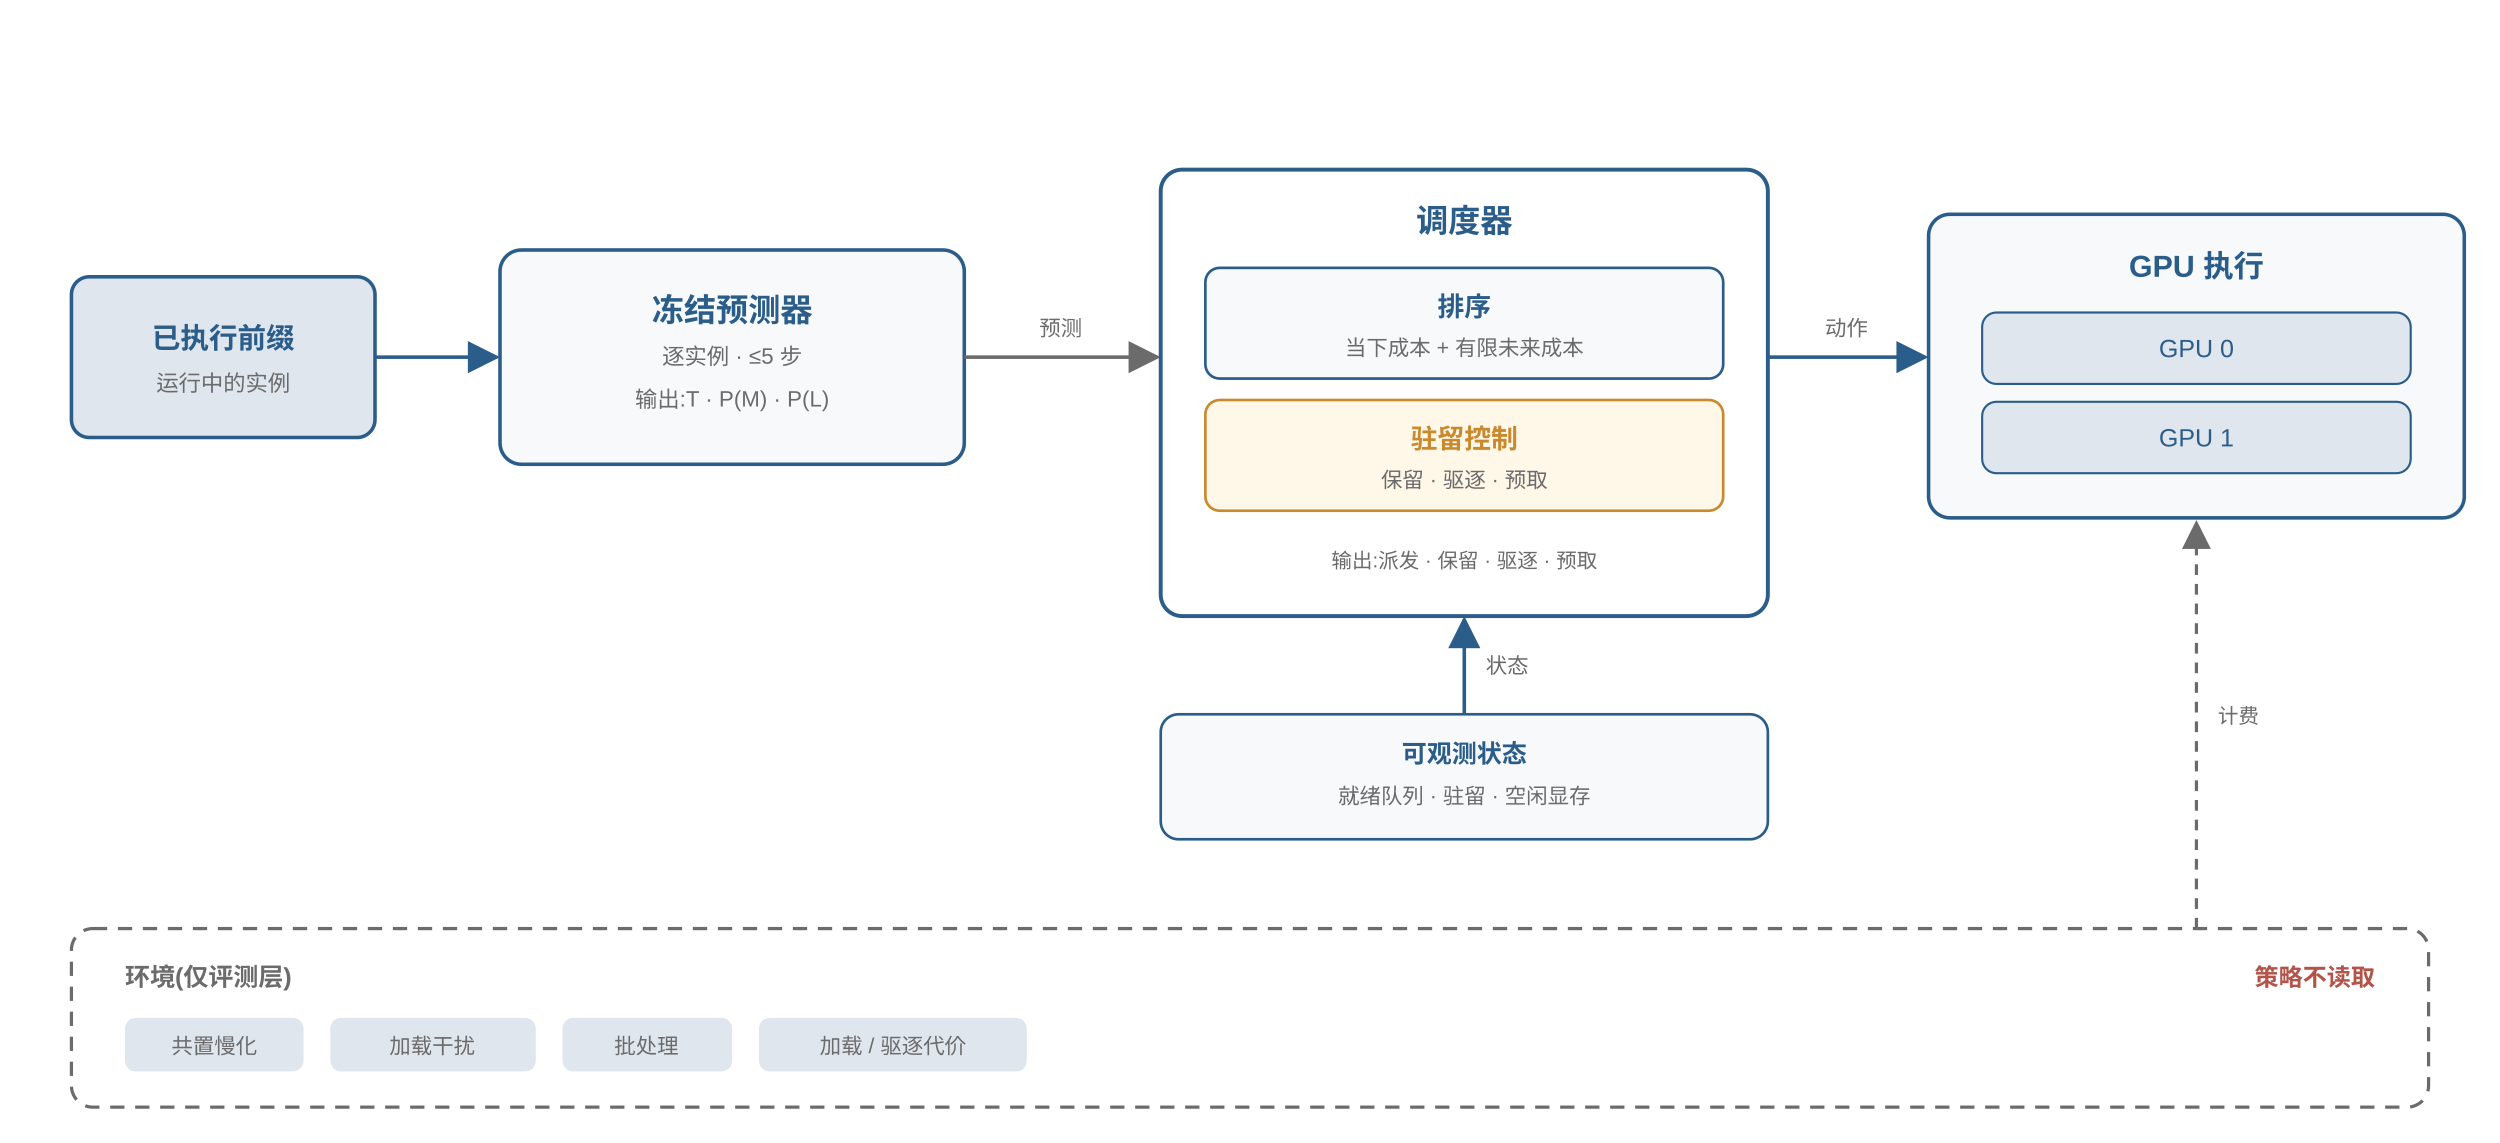
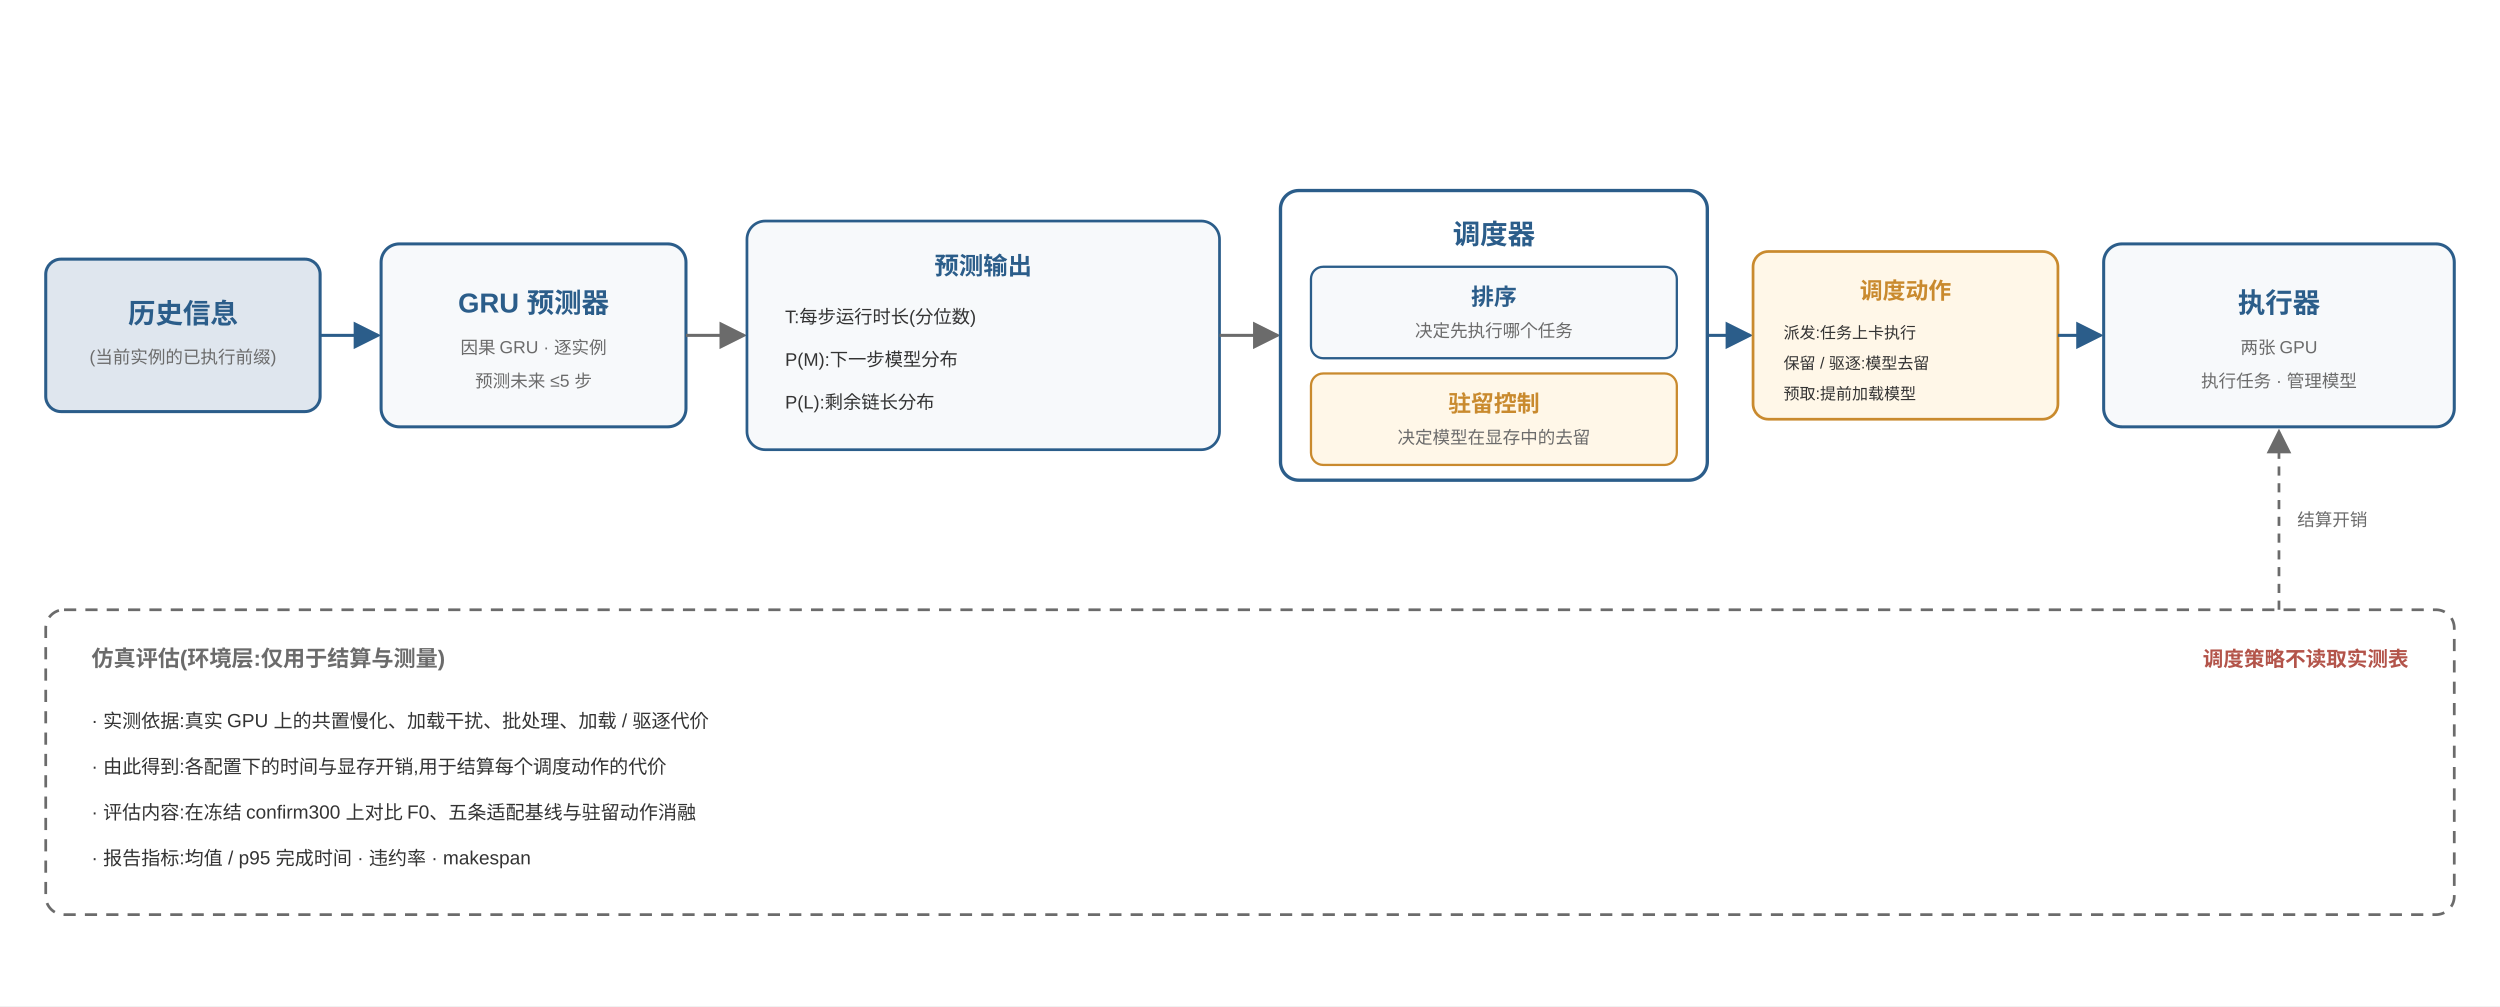
- <svg xmlns="http://www.w3.org/2000/svg" width="1400" height="640" viewBox="0 0 1400 640">
+ <svg xmlns="http://www.w3.org/2000/svg" width="1640" height="660" viewBox="0 0 1640 660">
  <defs>
-     <marker id="a-blue" markerWidth="9" markerHeight="9" refX="8" refY="4.5" orient="auto" markerUnits="strokeWidth">
+     <marker id="ab" markerWidth="9" markerHeight="9" refX="8" refY="4.5" orient="auto" markerUnits="strokeWidth">
      <path d="M0,0 L9,4.5 L0,9 z" fill="#2b5d8a" />
    </marker>
-     <marker id="a-gray" markerWidth="9" markerHeight="9" refX="8" refY="4.5" orient="auto" markerUnits="strokeWidth">
+     <marker id="ag" markerWidth="9" markerHeight="9" refX="8" refY="4.5" orient="auto" markerUnits="strokeWidth">
      <path d="M0,0 L9,4.5 L0,9 z" fill="#6b6b6b" />
    </marker>
-     <marker id="a-amber" markerWidth="9" markerHeight="9" refX="8" refY="4.5" orient="auto" markerUnits="strokeWidth">
-       <path d="M0,0 L9,4.5 L0,9 z" fill="#c98a2e" />
-     </marker>
  </defs>
-   <rect x="0" y="0" width="1400" height="640" fill="white" />
-   <rect x="40" y="155" width="170" height="90" rx="10" fill="#dfe6ee" stroke="#2b5d8a" stroke-width="2" />
-   <text x="125" y="195" font-family="STHeiti, PingFang SC, Arial, sans-serif" font-size="16" font-weight="700" fill="#2b5d8a" text-anchor="middle">已执行前缀</text>
-   <text x="125" y="219" font-family="STHeiti, PingFang SC, Arial, sans-serif" font-size="12.5" fill="#6b6b6b" text-anchor="middle">运行中的实例</text>
-   <line x1="210" y1="200" x2="278" y2="200" stroke="#2b5d8a" stroke-width="2" marker-end="url(#a-blue)" />
-   <rect x="280" y="140" width="260" height="120" rx="12" fill="#f7f9fb" stroke="#2b5d8a" stroke-width="2" />
-   <text x="410" y="180" font-family="STHeiti, PingFang SC, Arial, sans-serif" font-size="18" font-weight="700" fill="#2b5d8a" text-anchor="middle">冻结预测器</text>
-   <text x="410" y="204" font-family="STHeiti, PingFang SC, Arial, sans-serif" font-size="12.5" fill="#6b6b6b" text-anchor="middle">逐实例 · ≤5 步</text>
-   <text x="410" y="228" font-family="STHeiti, PingFang SC, Arial, sans-serif" font-size="12.5" fill="#6b6b6b" text-anchor="middle">输出:T · P(M) · P(L)</text>
-   <line x1="540" y1="200" x2="648" y2="200" stroke="#6b6b6b" stroke-width="2" marker-end="url(#a-gray)" />
-   <text x="594" y="188" font-family="STHeiti, PingFang SC, Arial, sans-serif" font-size="12" fill="#6b6b6b" text-anchor="middle">预测</text>
-   <rect x="650" y="95" width="340" height="250" rx="12" fill="white" stroke="#2b5d8a" stroke-width="2.2" />
-   <text x="820" y="130" font-family="STHeiti, PingFang SC, Arial, sans-serif" font-size="18" font-weight="700" fill="#2b5d8a" text-anchor="middle">调度器</text>
-   <rect x="675" y="150" width="290" height="62" rx="8" fill="#f7f9fb" stroke="#2b5d8a" stroke-width="1.5" />
-   <text x="820" y="177" font-family="STHeiti, PingFang SC, Arial, sans-serif" font-size="15" font-weight="700" fill="#2b5d8a" text-anchor="middle">排序</text>
-   <text x="820" y="199" font-family="STHeiti, PingFang SC, Arial, sans-serif" font-size="12" fill="#6b6b6b" text-anchor="middle">当下成本 + 有限未来成本</text>
-   <rect x="675" y="224" width="290" height="62" rx="8" fill="#fff7e8" stroke="#c98a2e" stroke-width="1.5" />
-   <text x="820" y="251" font-family="STHeiti, PingFang SC, Arial, sans-serif" font-size="15" font-weight="700" fill="#c98a2e" text-anchor="middle">驻留控制</text>
-   <text x="820" y="273" font-family="STHeiti, PingFang SC, Arial, sans-serif" font-size="12" fill="#6b6b6b" text-anchor="middle">保留 · 驱逐 · 预取</text>
-   <text x="820" y="318" font-family="STHeiti, PingFang SC, Arial, sans-serif" font-size="11.5" fill="#6b6b6b" text-anchor="middle">输出:派发 · 保留 · 驱逐 · 预取</text>
-   <line x1="990" y1="200" x2="1078" y2="200" stroke="#2b5d8a" stroke-width="2" marker-end="url(#a-blue)" />
-   <text x="1034" y="188" font-family="STHeiti, PingFang SC, Arial, sans-serif" font-size="12" fill="#6b6b6b" text-anchor="middle">动作</text>
-   <rect x="1080" y="120" width="300" height="170" rx="12" fill="#f7f9fb" stroke="#2b5d8a" stroke-width="2" />
-   <text x="1230" y="155" font-family="STHeiti, PingFang SC, Arial, sans-serif" font-size="17" font-weight="700" fill="#2b5d8a" text-anchor="middle">GPU 执行</text>
-   <rect x="1110" y="175" width="240" height="40" rx="8" fill="#dfe6ee" stroke="#2b5d8a" stroke-width="1.2" />
-   <text x="1230" y="200" font-family="STHeiti, PingFang SC, Arial, sans-serif" font-size="14" fill="#2b5d8a" text-anchor="middle">GPU 0</text>
-   <rect x="1110" y="225" width="240" height="40" rx="8" fill="#dfe6ee" stroke="#2b5d8a" stroke-width="1.2" />
-   <text x="1230" y="250" font-family="STHeiti, PingFang SC, Arial, sans-serif" font-size="14" fill="#2b5d8a" text-anchor="middle">GPU 1</text>
-   <rect x="650" y="400" width="340" height="70" rx="10" fill="#f7f9fb" stroke="#2b5d8a" stroke-width="1.5" />
-   <text x="820" y="427" font-family="STHeiti, PingFang SC, Arial, sans-serif" font-size="14" font-weight="700" fill="#2b5d8a" text-anchor="middle">可观测状态</text>
-   <text x="820" y="450" font-family="STHeiti, PingFang SC, Arial, sans-serif" font-size="12" fill="#6b6b6b" text-anchor="middle">就绪队列 · 驻留 · 空闲显存</text>
-   <line x1="820" y1="400" x2="820" y2="347" stroke="#2b5d8a" stroke-width="2" marker-end="url(#a-blue)" />
-   <text x="832" y="377" font-family="STHeiti, PingFang SC, Arial, sans-serif" font-size="12" fill="#6b6b6b" text-anchor="start">状态</text>
-   <rect x="40" y="520" width="1320" height="100" rx="12" fill="none" stroke="#6b6b6b" stroke-width="1.8" stroke-dasharray="8 6" />
-   <text x="70" y="552" font-family="STHeiti, PingFang SC, Arial, sans-serif" font-size="14" font-weight="700" fill="#6b6b6b" text-anchor="start">环境(仅评测层)</text>
-   <text x="1330" y="552" font-family="STHeiti, PingFang SC, Arial, sans-serif" font-size="13.5" font-weight="700" fill="#b3544a" text-anchor="end">策略不读取</text>
-   <rect x="70" y="570" width="100" height="30" rx="6" fill="#dfe6ee" />
-   <text x="120" y="590" font-family="STHeiti, PingFang SC, Arial, sans-serif" font-size="12" fill="#6b6b6b" text-anchor="middle">共置慢化</text>
-   <rect x="185" y="570" width="115" height="30" rx="6" fill="#dfe6ee" />
-   <text x="242" y="590" font-family="STHeiti, PingFang SC, Arial, sans-serif" font-size="12" fill="#6b6b6b" text-anchor="middle">加载干扰</text>
-   <rect x="315" y="570" width="95" height="30" rx="6" fill="#dfe6ee" />
-   <text x="362" y="590" font-family="STHeiti, PingFang SC, Arial, sans-serif" font-size="12" fill="#6b6b6b" text-anchor="middle">批处理</text>
-   <rect x="425" y="570" width="150" height="30" rx="6" fill="#dfe6ee" />
-   <text x="500" y="590" font-family="STHeiti, PingFang SC, Arial, sans-serif" font-size="12" fill="#6b6b6b" text-anchor="middle">加载 / 驱逐代价</text>
-   <line x1="1230" y1="520" x2="1230" y2="293" stroke="#6b6b6b" stroke-width="1.8" stroke-dasharray="6 5" marker-end="url(#a-gray)" />
-   <text x="1242" y="405" font-family="STHeiti, PingFang SC, Arial, sans-serif" font-size="11.5" fill="#6b6b6b" text-anchor="start">计费</text>
+   <rect x="0" y="0" width="1640" height="660" fill="white" />
+   <rect x="30" y="170" width="180" height="100" rx="10" fill="#dfe6ee" stroke="#2b5d8a" stroke-width="2" />
+   <text x="120" y="212" font-family="STHeiti, PingFang SC, Arial, sans-serif" font-size="18" font-weight="700" fill="#2b5d8a" text-anchor="middle">历史信息</text>
+   <text x="120" y="238" font-family="STHeiti, PingFang SC, Arial, sans-serif" font-size="11.5" fill="#6b6b6b" text-anchor="middle">(当前实例的已执行前缀)</text>
+   <line x1="210" y1="220" x2="248" y2="220" stroke="#2b5d8a" stroke-width="2" marker-end="url(#ab)" />
+   <rect x="250" y="160" width="200" height="120" rx="12" fill="#f7f9fb" stroke="#2b5d8a" stroke-width="2" />
+   <text x="350" y="205" font-family="STHeiti, PingFang SC, Arial, sans-serif" font-size="18" font-weight="700" fill="#2b5d8a" text-anchor="middle">GRU 预测器</text>
+   <text x="350" y="232" font-family="STHeiti, PingFang SC, Arial, sans-serif" font-size="11.5" fill="#6b6b6b" text-anchor="middle">因果 GRU · 逐实例</text>
+   <text x="350" y="254" font-family="STHeiti, PingFang SC, Arial, sans-serif" font-size="11.5" fill="#6b6b6b" text-anchor="middle">预测未来 ≤5 步</text>
+   <line x1="450" y1="220" x2="488" y2="220" stroke="#6b6b6b" stroke-width="2" marker-end="url(#ag)" />
+   <rect x="490" y="145" width="310" height="150" rx="12" fill="#f7f9fb" stroke="#2b5d8a" stroke-width="1.8" />
+   <text x="645" y="180" font-family="STHeiti, PingFang SC, Arial, sans-serif" font-size="16" font-weight="700" fill="#2b5d8a" text-anchor="middle">预测输出</text>
+   <text x="515" y="212" font-family="STHeiti, PingFang SC, Arial, sans-serif" font-size="12" fill="#333333">T:每步运行时长(分位数)</text>
+   <text x="515" y="240" font-family="STHeiti, PingFang SC, Arial, sans-serif" font-size="12" fill="#333333">P(M):下一步模型分布</text>
+   <text x="515" y="268" font-family="STHeiti, PingFang SC, Arial, sans-serif" font-size="12" fill="#333333">P(L):剩余链长分布</text>
+   <line x1="800" y1="220" x2="838" y2="220" stroke="#6b6b6b" stroke-width="2" marker-end="url(#ag)" />
+   <rect x="840" y="125" width="280" height="190" rx="12" fill="white" stroke="#2b5d8a" stroke-width="2.2" />
+   <text x="980" y="160" font-family="STHeiti, PingFang SC, Arial, sans-serif" font-size="18" font-weight="700" fill="#2b5d8a" text-anchor="middle">调度器</text>
+   <rect x="860" y="175" width="240" height="60" rx="8" fill="#f7f9fb" stroke="#2b5d8a" stroke-width="1.5" />
+   <text x="980" y="200" font-family="STHeiti, PingFang SC, Arial, sans-serif" font-size="15" font-weight="700" fill="#2b5d8a" text-anchor="middle">排序</text>
+   <text x="980" y="221" font-family="STHeiti, PingFang SC, Arial, sans-serif" font-size="11.5" fill="#6b6b6b" text-anchor="middle">决定先执行哪个任务</text>
+   <rect x="860" y="245" width="240" height="60" rx="8" fill="#fff7e8" stroke="#c98a2e" stroke-width="1.5" />
+   <text x="980" y="270" font-family="STHeiti, PingFang SC, Arial, sans-serif" font-size="15" font-weight="700" fill="#c98a2e" text-anchor="middle">驻留控制</text>
+   <text x="980" y="291" font-family="STHeiti, PingFang SC, Arial, sans-serif" font-size="11.5" fill="#6b6b6b" text-anchor="middle">决定模型在显存中的去留</text>
+   <line x1="1120" y1="220" x2="1148" y2="220" stroke="#2b5d8a" stroke-width="2" marker-end="url(#ab)" />
+   <rect x="1150" y="165" width="200" height="110" rx="10" fill="#fff7e8" stroke="#c98a2e" stroke-width="1.8" />
+   <text x="1250" y="196" font-family="STHeiti, PingFang SC, Arial, sans-serif" font-size="15" font-weight="700" fill="#c98a2e" text-anchor="middle">调度动作</text>
+   <text x="1170" y="222" font-family="STHeiti, PingFang SC, Arial, sans-serif" font-size="10.5" fill="#333333">派发:任务上卡执行</text>
+   <text x="1170" y="242" font-family="STHeiti, PingFang SC, Arial, sans-serif" font-size="10.5" fill="#333333">保留 / 驱逐:模型去留</text>
+   <text x="1170" y="262" font-family="STHeiti, PingFang SC, Arial, sans-serif" font-size="10.5" fill="#333333">预取:提前加载模型</text>
+   <line x1="1350" y1="220" x2="1378" y2="220" stroke="#2b5d8a" stroke-width="2" marker-end="url(#ab)" />
+   <rect x="1380" y="160" width="230" height="120" rx="12" fill="#f7f9fb" stroke="#2b5d8a" stroke-width="2" />
+   <text x="1495" y="205" font-family="STHeiti, PingFang SC, Arial, sans-serif" font-size="18" font-weight="700" fill="#2b5d8a" text-anchor="middle">执行器</text>
+   <text x="1495" y="232" font-family="STHeiti, PingFang SC, Arial, sans-serif" font-size="11.5" fill="#6b6b6b" text-anchor="middle">两张 GPU</text>
+   <text x="1495" y="254" font-family="STHeiti, PingFang SC, Arial, sans-serif" font-size="11.5" fill="#6b6b6b" text-anchor="middle">执行任务 · 管理模型</text>
+   <rect x="30" y="400" width="1580" height="200" rx="12" fill="none" stroke="#6b6b6b" stroke-width="1.8" stroke-dasharray="8 6" />
+   <text x="60" y="437" font-family="STHeiti, PingFang SC, Arial, sans-serif" font-size="14.5" font-weight="700" fill="#6b6b6b">仿真评估(环境层:仅用于结算与测量)</text>
+   <text x="1580" y="437" font-family="STHeiti, PingFang SC, Arial, sans-serif" font-size="13.5" font-weight="700" fill="#b3544a" text-anchor="end">调度策略不读取实测表</text>
+   <text x="60" y="477" font-family="STHeiti, PingFang SC, Arial, sans-serif" font-size="12.5" fill="#333333">· 实测依据:真实 GPU 上的共置慢化、加载干扰、批处理、加载 / 驱逐代价</text>
+   <text x="60" y="507" font-family="STHeiti, PingFang SC, Arial, sans-serif" font-size="12.5" fill="#333333">· 由此得到:各配置下的时间与显存开销,用于结算每个调度动作的代价</text>
+   <text x="60" y="537" font-family="STHeiti, PingFang SC, Arial, sans-serif" font-size="12.5" fill="#333333">· 评估内容:在冻结 confirm300 上对比 F0、五条适配基线与驻留动作消融</text>
+   <text x="60" y="567" font-family="STHeiti, PingFang SC, Arial, sans-serif" font-size="12.5" fill="#333333">· 报告指标:均值 / p95 完成时间 · 违约率 · makespan</text>
+   <line x1="1495" y1="400" x2="1495" y2="283" stroke="#6b6b6b" stroke-width="1.8" stroke-dasharray="6 5" marker-end="url(#ag)" />
+   <text x="1507" y="345" font-family="STHeiti, PingFang SC, Arial, sans-serif" font-size="11.5" fill="#6b6b6b" text-anchor="start">结算开销</text>
</svg>
